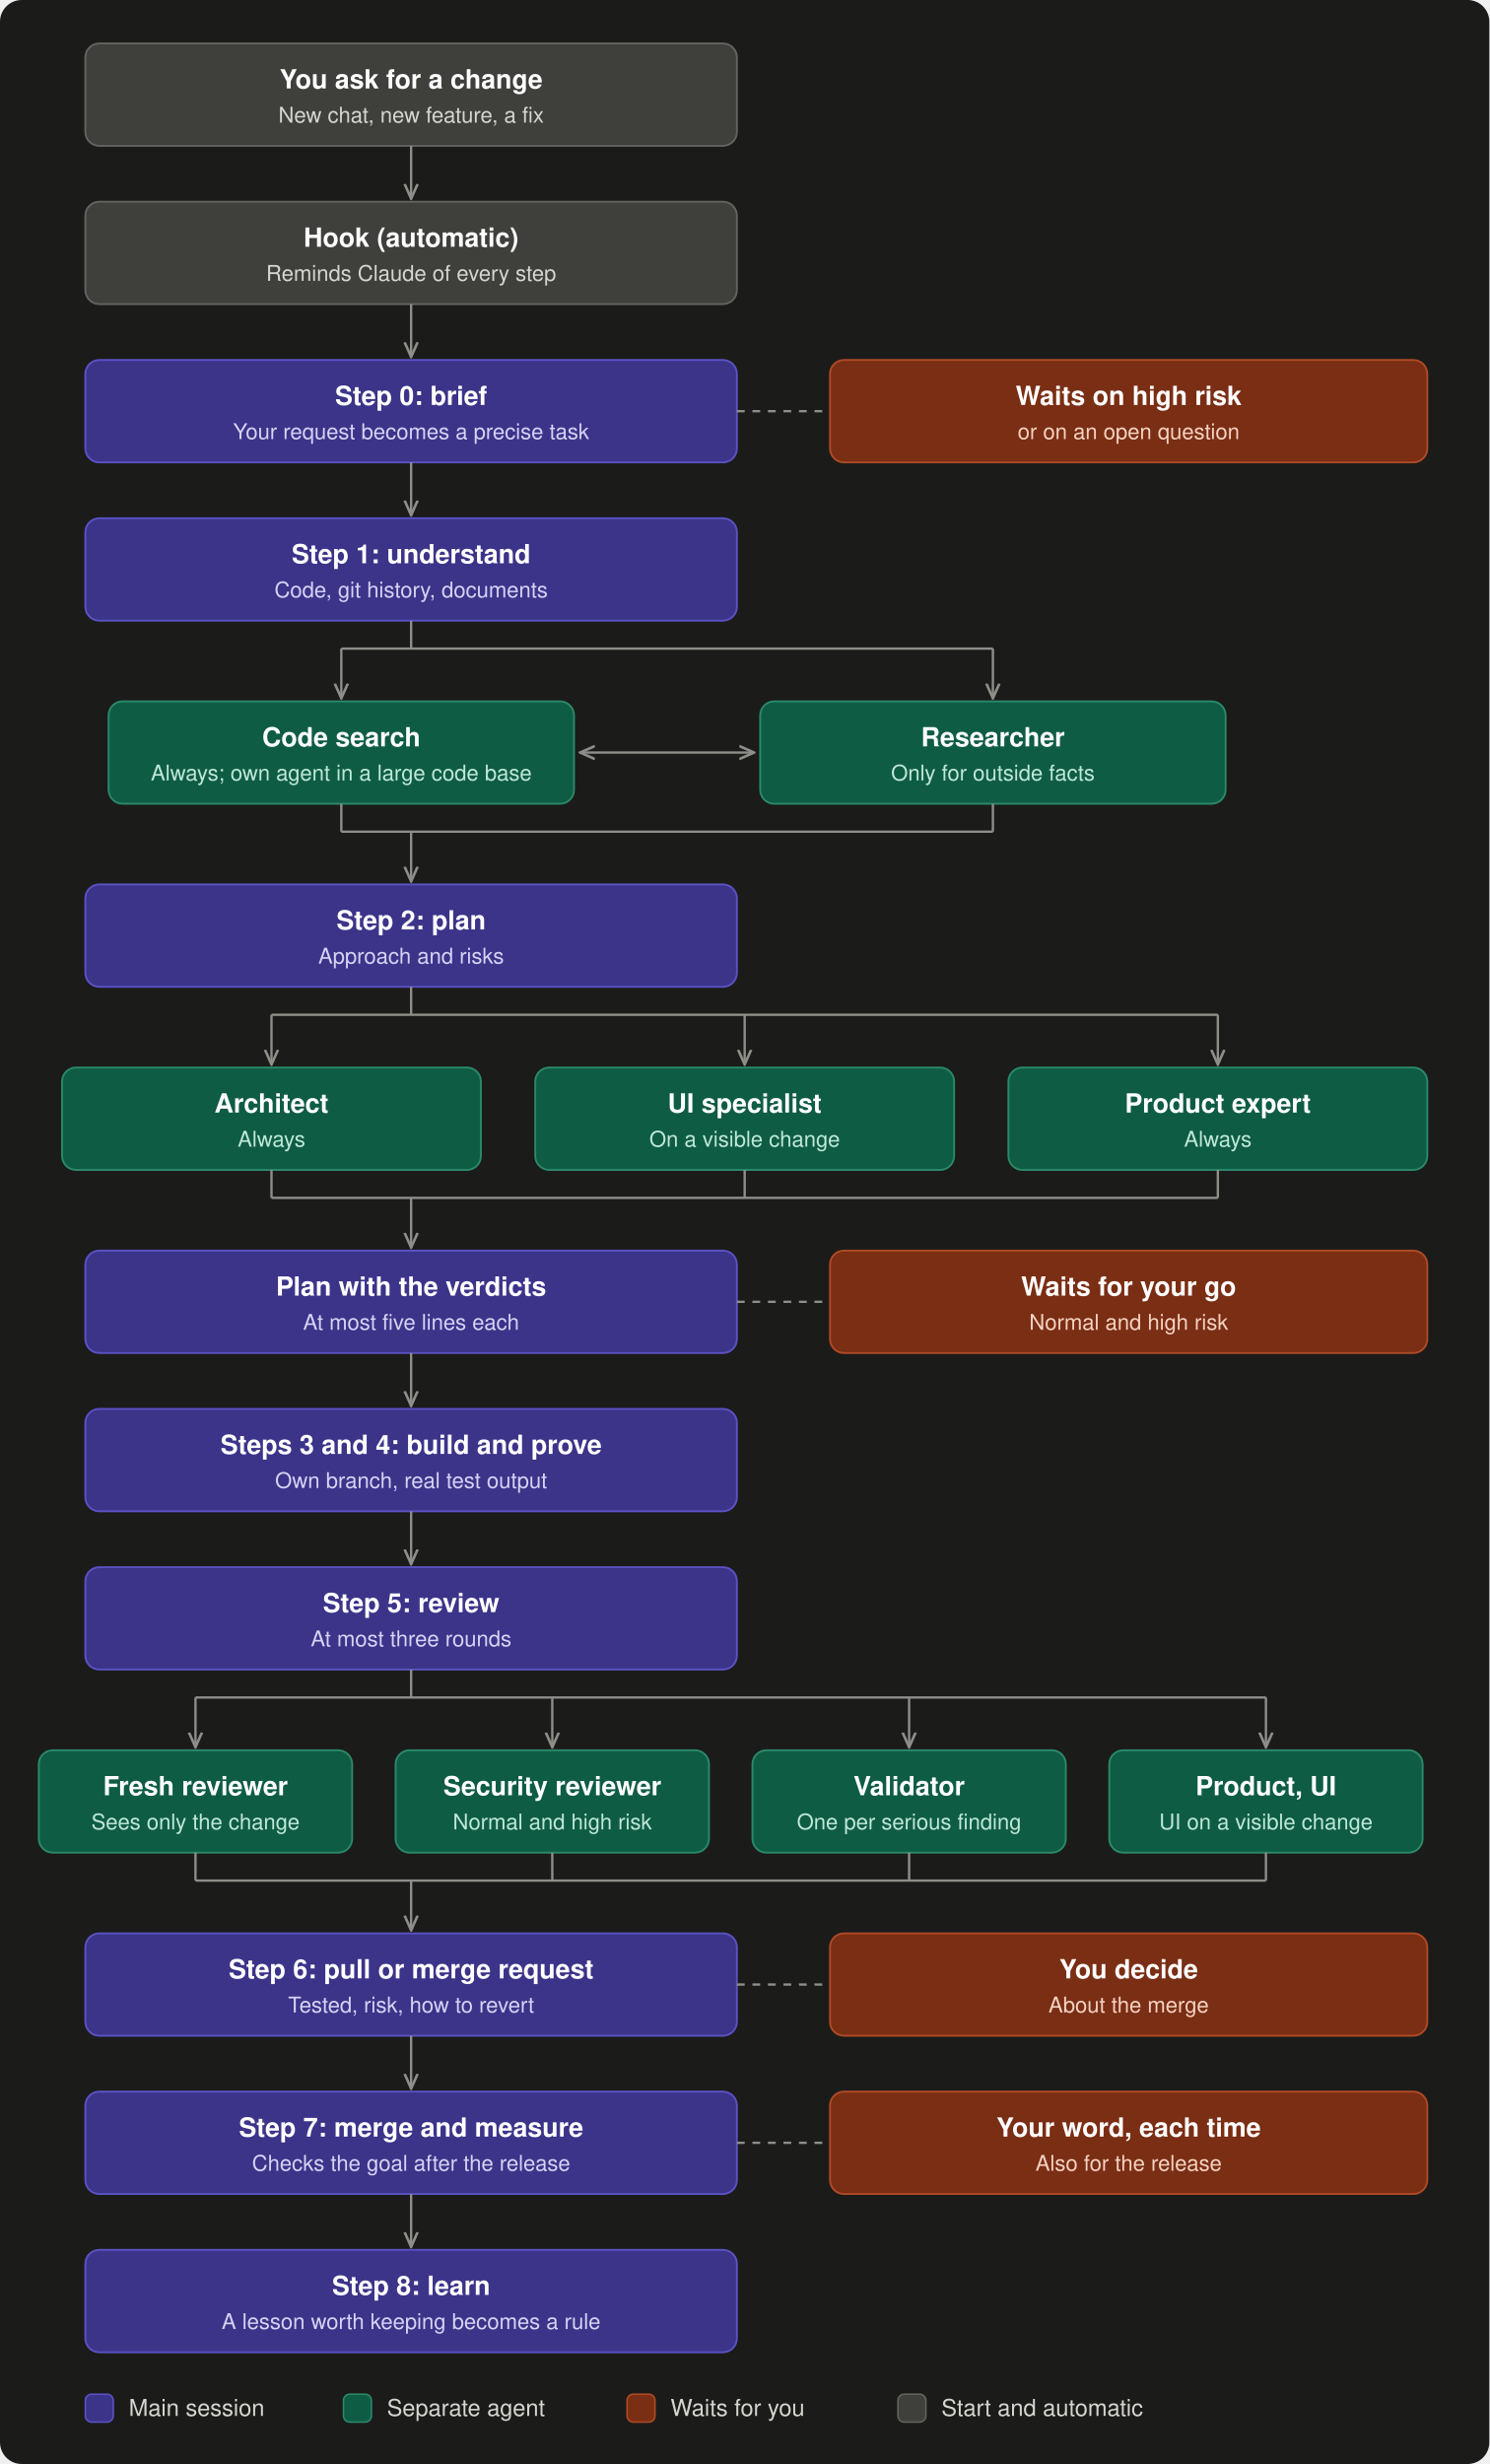
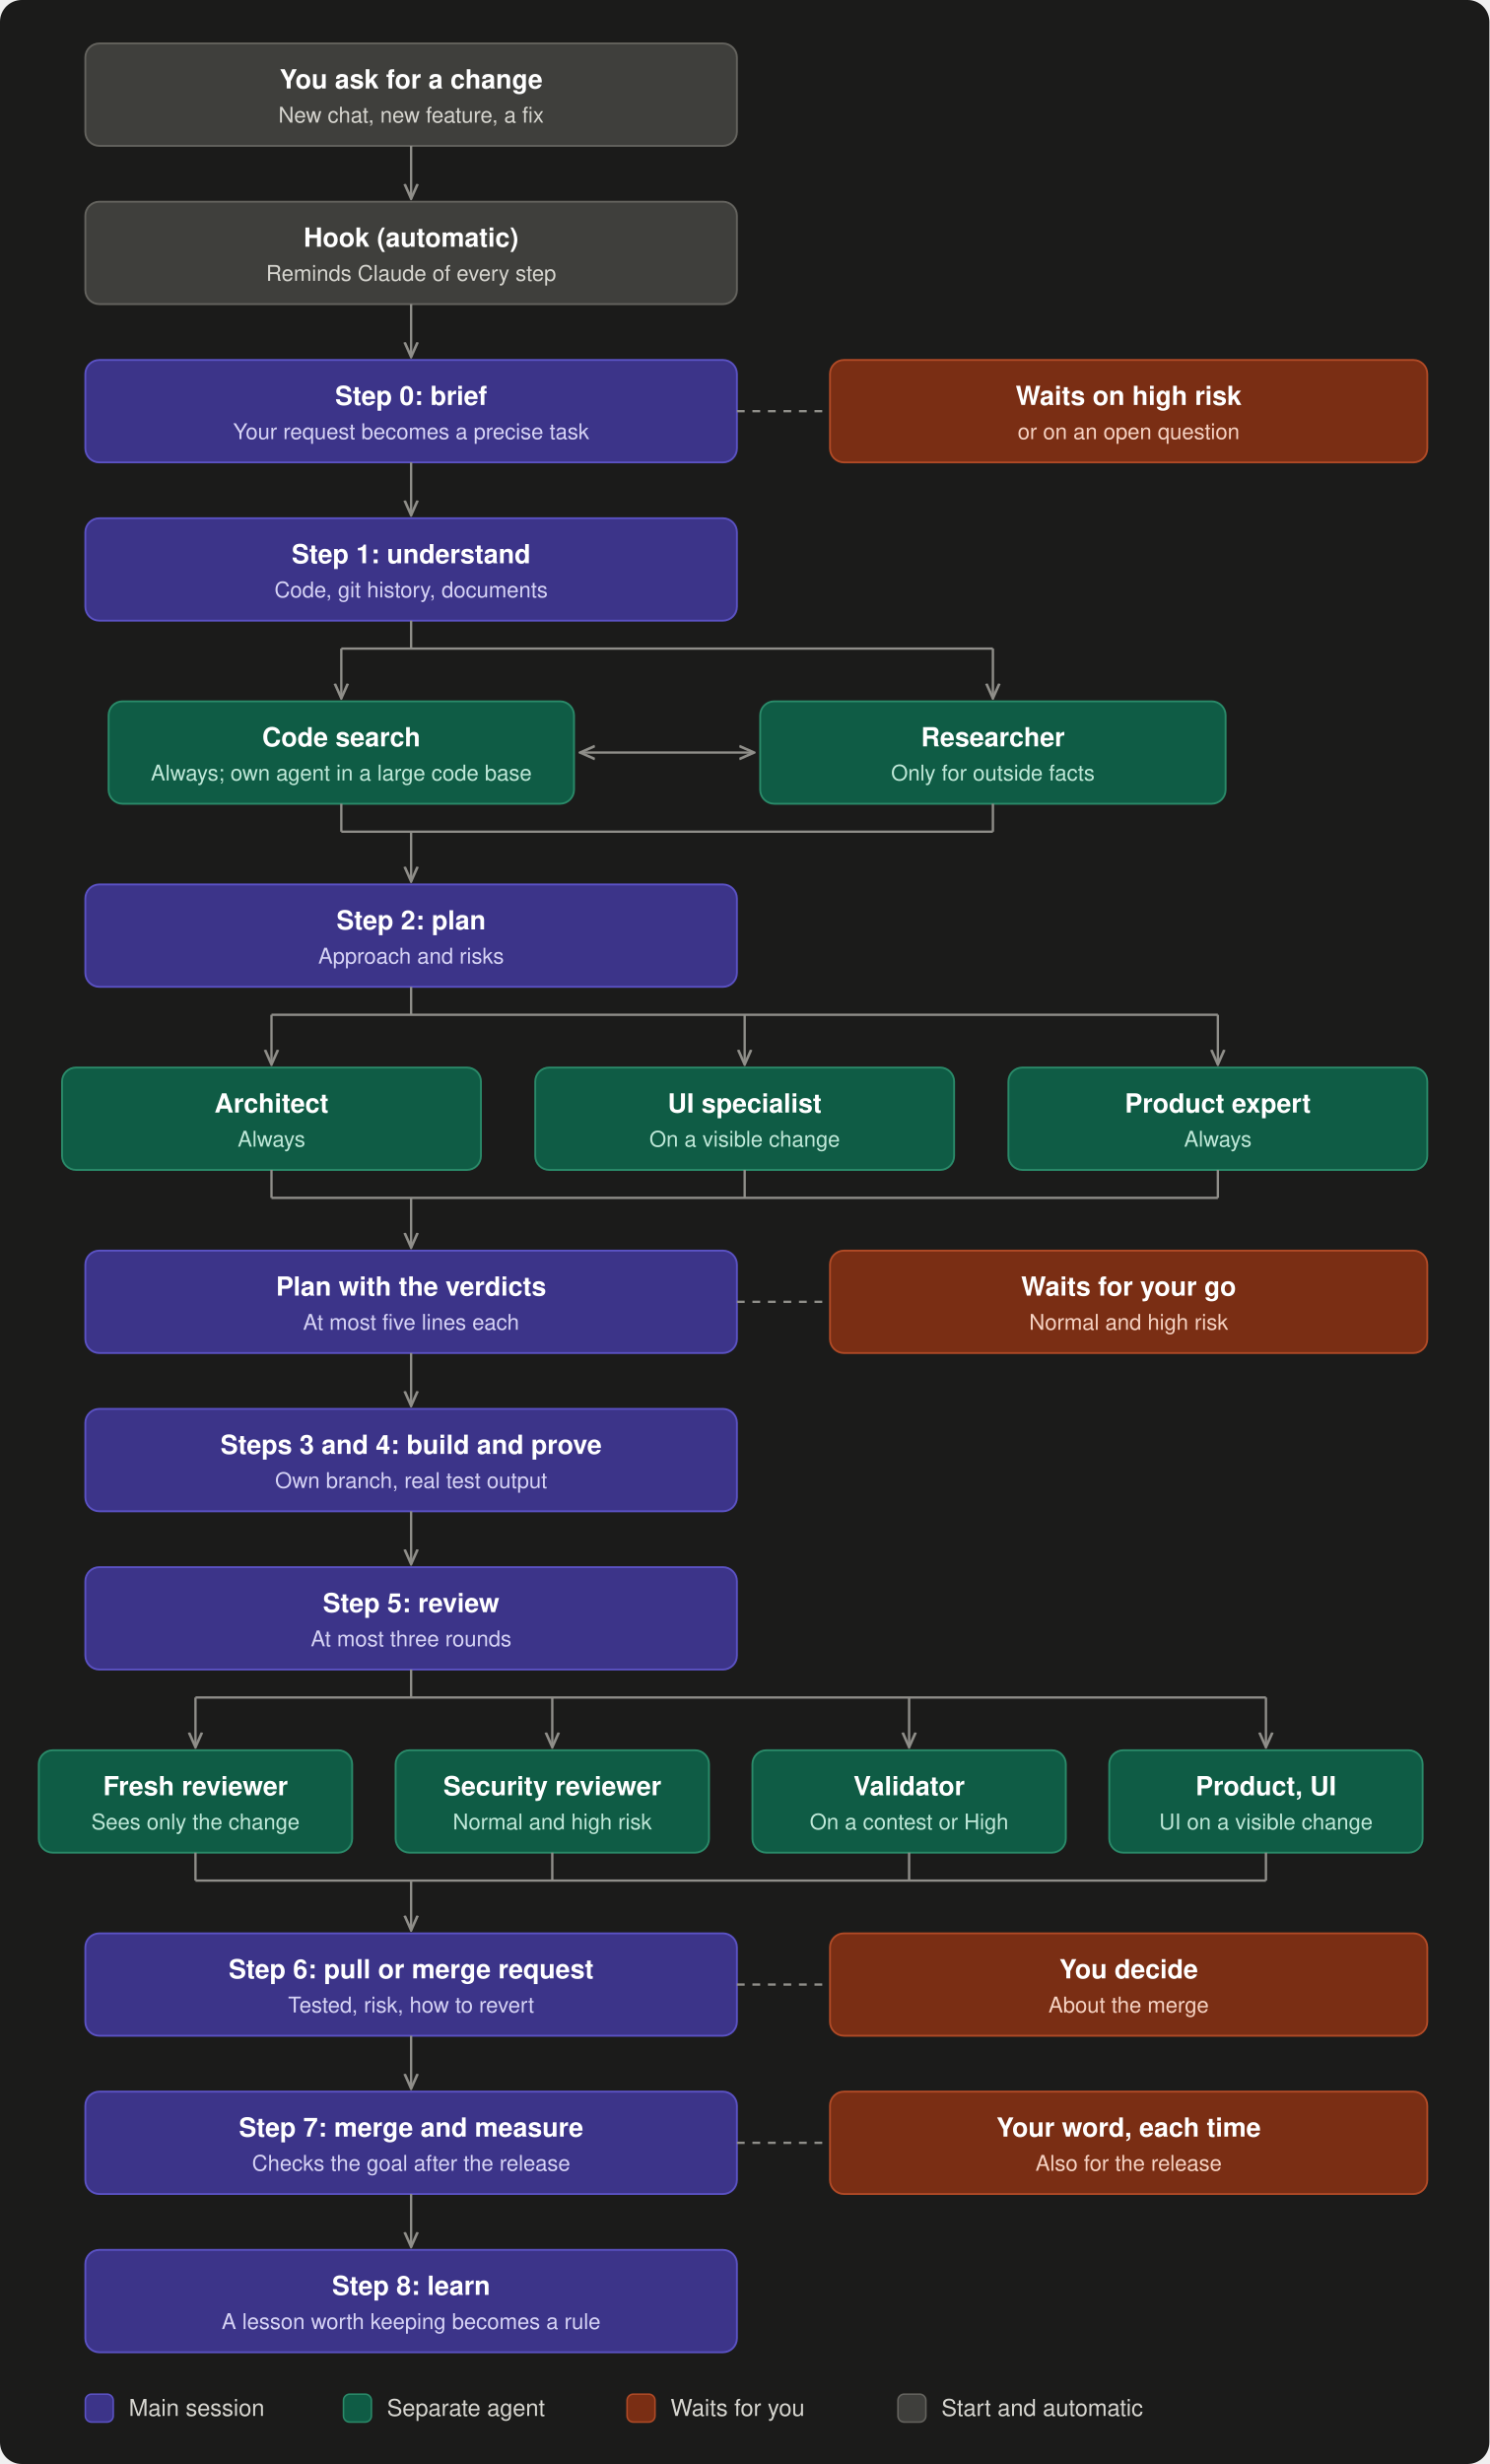
<svg xmlns="http://www.w3.org/2000/svg" width="960" height="1588" viewBox="0 0 960 1588" role="img" aria-label="The prompt-to-ship pipeline: brief, understand, plan with its reviewers, build and prove, review with four checks, pull or merge request, merge and measure, learn." font-family="Segoe UI, -apple-system, Helvetica, Arial, sans-serif">
  <defs>
    <marker id="a" viewBox="0 0 10 10" refX="9" refY="5" markerWidth="7" markerHeight="7" orient="auto-start-reverse">
      <path d="M0,1 L9,5 L0,9" fill="none" stroke="#8f8e89" stroke-width="1.6" />
    </marker>
  </defs>
  <rect width="960" height="1588" rx="14" fill="#1b1b1a" />
  <rect x="55" y="28" width="420" height="66" rx="9" fill="#3f3f3c" stroke="#64635e" stroke-width="1.2" />
  <text x="265.0" y="57.0" text-anchor="middle" font-size="17" font-weight="600" fill="#ffffff">You ask for a change</text>
  <text x="265.0" y="79.0" text-anchor="middle" font-size="14" fill="#d6d5cf">New chat, new feature, a fix</text>
  <line x1="265.0" y1="94" x2="265.0" y2="128" stroke="#8f8e89" stroke-width="1.5" marker-end="url(#a)" />
  <rect x="55" y="130" width="420" height="66" rx="9" fill="#3f3f3c" stroke="#64635e" stroke-width="1.2" />
  <text x="265.0" y="159.0" text-anchor="middle" font-size="17" font-weight="600" fill="#ffffff">Hook (automatic)</text>
  <text x="265.0" y="181.0" text-anchor="middle" font-size="14" fill="#d6d5cf">Reminds Claude of every step</text>
  <line x1="265.0" y1="196" x2="265.0" y2="230" stroke="#8f8e89" stroke-width="1.5" marker-end="url(#a)" />
  <rect x="55" y="232" width="420" height="66" rx="9" fill="#3c3489" stroke="#5b52c4" stroke-width="1.2" />
  <text x="265.0" y="261.0" text-anchor="middle" font-size="17" font-weight="600" fill="#ffffff">Step 0: brief</text>
  <text x="265.0" y="283.0" text-anchor="middle" font-size="14" fill="#d6d3f5">Your request becomes a precise task</text>
  <line x1="475" y1="265.0" x2="535" y2="265.0" stroke="#8f8e89" stroke-width="1.5" stroke-dasharray="5 5" />
  <rect x="535" y="232" width="385" height="66" rx="9" fill="#7a2e14" stroke="#b04a26" stroke-width="1.2" />
  <text x="727.5" y="261.0" text-anchor="middle" font-size="17" font-weight="600" fill="#ffffff">Waits on high risk</text>
  <text x="727.5" y="283.0" text-anchor="middle" font-size="14" fill="#f6d2c2">or on an open question</text>
  <line x1="265.0" y1="298" x2="265.0" y2="332" stroke="#8f8e89" stroke-width="1.5" marker-end="url(#a)" />
  <rect x="55" y="334" width="420" height="66" rx="9" fill="#3c3489" stroke="#5b52c4" stroke-width="1.2" />
  <text x="265.0" y="363.0" text-anchor="middle" font-size="17" font-weight="600" fill="#ffffff">Step 1: understand</text>
  <text x="265.0" y="385.0" text-anchor="middle" font-size="14" fill="#d6d3f5">Code, git history, documents</text>
  <line x1="265.0" y1="400" x2="265.0" y2="418" stroke="#8f8e89" stroke-width="1.5" />
  <line x1="220.0" y1="418" x2="640.0" y2="418" stroke="#8f8e89" stroke-width="1.5" />
  <line x1="220.0" y1="418" x2="220.0" y2="450" stroke="#8f8e89" stroke-width="1.5" marker-end="url(#a)" />
  <rect x="70" y="452" width="300" height="66" rx="9" fill="#0f5c45" stroke="#2a8a69" stroke-width="1.2" />
  <text x="220.0" y="481.0" text-anchor="middle" font-size="17" font-weight="600" fill="#ffffff">Code search</text>
  <text x="220.0" y="503.0" text-anchor="middle" font-size="14" fill="#bfe8d8">Always; own agent in a large code base</text>
  <line x1="640.0" y1="418" x2="640.0" y2="450" stroke="#8f8e89" stroke-width="1.5" marker-end="url(#a)" />
  <rect x="490" y="452" width="300" height="66" rx="9" fill="#0f5c45" stroke="#2a8a69" stroke-width="1.2" />
  <text x="640.0" y="481.0" text-anchor="middle" font-size="17" font-weight="600" fill="#ffffff">Researcher</text>
  <text x="640.0" y="503.0" text-anchor="middle" font-size="14" fill="#bfe8d8">Only for outside facts</text>
  <line x1="374" y1="485.0" x2="486" y2="485.0" stroke="#8f8e89" stroke-width="1.5" marker-start="url(#a)" marker-end="url(#a)" />
  <line x1="220.0" y1="518" x2="220.0" y2="536" stroke="#8f8e89" stroke-width="1.5" />
  <line x1="640.0" y1="518" x2="640.0" y2="536" stroke="#8f8e89" stroke-width="1.5" />
  <line x1="220.0" y1="536" x2="640.0" y2="536" stroke="#8f8e89" stroke-width="1.5" />
  <line x1="265.0" y1="536" x2="265.0" y2="568" stroke="#8f8e89" stroke-width="1.5" marker-end="url(#a)" />
  <rect x="55" y="570" width="420" height="66" rx="9" fill="#3c3489" stroke="#5b52c4" stroke-width="1.2" />
  <text x="265.0" y="599.0" text-anchor="middle" font-size="17" font-weight="600" fill="#ffffff">Step 2: plan</text>
  <text x="265.0" y="621.0" text-anchor="middle" font-size="14" fill="#d6d3f5">Approach and risks</text>
  <line x1="265.0" y1="636" x2="265.0" y2="654" stroke="#8f8e89" stroke-width="1.5" />
  <line x1="175.0" y1="654" x2="785.0" y2="654" stroke="#8f8e89" stroke-width="1.5" />
  <line x1="175.0" y1="654" x2="175.0" y2="686" stroke="#8f8e89" stroke-width="1.5" marker-end="url(#a)" />
  <rect x="40" y="688" width="270" height="66" rx="9" fill="#0f5c45" stroke="#2a8a69" stroke-width="1.2" />
  <text x="175.0" y="717.0" text-anchor="middle" font-size="17" font-weight="600" fill="#ffffff">Architect</text>
  <text x="175.0" y="739.0" text-anchor="middle" font-size="14" fill="#bfe8d8">Always</text>
  <line x1="480.0" y1="654" x2="480.0" y2="686" stroke="#8f8e89" stroke-width="1.5" marker-end="url(#a)" />
  <rect x="345" y="688" width="270" height="66" rx="9" fill="#0f5c45" stroke="#2a8a69" stroke-width="1.2" />
  <text x="480.0" y="717.0" text-anchor="middle" font-size="17" font-weight="600" fill="#ffffff">UI specialist</text>
  <text x="480.0" y="739.0" text-anchor="middle" font-size="14" fill="#bfe8d8">On a visible change</text>
  <line x1="785.0" y1="654" x2="785.0" y2="686" stroke="#8f8e89" stroke-width="1.5" marker-end="url(#a)" />
  <rect x="650" y="688" width="270" height="66" rx="9" fill="#0f5c45" stroke="#2a8a69" stroke-width="1.2" />
  <text x="785.0" y="717.0" text-anchor="middle" font-size="17" font-weight="600" fill="#ffffff">Product expert</text>
  <text x="785.0" y="739.0" text-anchor="middle" font-size="14" fill="#bfe8d8">Always</text>
  <line x1="175.0" y1="754" x2="175.0" y2="772" stroke="#8f8e89" stroke-width="1.5" />
  <line x1="480.0" y1="754" x2="480.0" y2="772" stroke="#8f8e89" stroke-width="1.5" />
  <line x1="785.0" y1="754" x2="785.0" y2="772" stroke="#8f8e89" stroke-width="1.5" />
  <line x1="175.0" y1="772" x2="785.0" y2="772" stroke="#8f8e89" stroke-width="1.5" />
  <line x1="265.0" y1="772" x2="265.0" y2="804" stroke="#8f8e89" stroke-width="1.5" marker-end="url(#a)" />
  <rect x="55" y="806" width="420" height="66" rx="9" fill="#3c3489" stroke="#5b52c4" stroke-width="1.2" />
  <text x="265.0" y="835.0" text-anchor="middle" font-size="17" font-weight="600" fill="#ffffff">Plan with the verdicts</text>
  <text x="265.0" y="857.0" text-anchor="middle" font-size="14" fill="#d6d3f5">At most five lines each</text>
  <line x1="475" y1="839.0" x2="535" y2="839.0" stroke="#8f8e89" stroke-width="1.5" stroke-dasharray="5 5" />
  <rect x="535" y="806" width="385" height="66" rx="9" fill="#7a2e14" stroke="#b04a26" stroke-width="1.2" />
  <text x="727.5" y="835.0" text-anchor="middle" font-size="17" font-weight="600" fill="#ffffff">Waits for your go</text>
  <text x="727.5" y="857.0" text-anchor="middle" font-size="14" fill="#f6d2c2">Normal and high risk</text>
  <line x1="265.0" y1="872" x2="265.0" y2="906" stroke="#8f8e89" stroke-width="1.5" marker-end="url(#a)" />
  <rect x="55" y="908" width="420" height="66" rx="9" fill="#3c3489" stroke="#5b52c4" stroke-width="1.2" />
  <text x="265.0" y="937.0" text-anchor="middle" font-size="17" font-weight="600" fill="#ffffff">Steps 3 and 4: build and prove</text>
  <text x="265.0" y="959.0" text-anchor="middle" font-size="14" fill="#d6d3f5">Own branch, real test output</text>
  <line x1="265.0" y1="974" x2="265.0" y2="1008" stroke="#8f8e89" stroke-width="1.5" marker-end="url(#a)" />
  <rect x="55" y="1010" width="420" height="66" rx="9" fill="#3c3489" stroke="#5b52c4" stroke-width="1.2" />
  <text x="265.0" y="1039.0" text-anchor="middle" font-size="17" font-weight="600" fill="#ffffff">Step 5: review</text>
  <text x="265.0" y="1061.0" text-anchor="middle" font-size="14" fill="#d6d3f5">At most three rounds</text>
  <line x1="265.0" y1="1076" x2="265.0" y2="1094" stroke="#8f8e89" stroke-width="1.5" />
  <line x1="126.0" y1="1094" x2="816.0" y2="1094" stroke="#8f8e89" stroke-width="1.5" />
  <line x1="126.0" y1="1094" x2="126.0" y2="1126" stroke="#8f8e89" stroke-width="1.5" marker-end="url(#a)" />
  <rect x="25" y="1128" width="202" height="66" rx="9" fill="#0f5c45" stroke="#2a8a69" stroke-width="1.2" />
  <text x="126.0" y="1157.0" text-anchor="middle" font-size="17" font-weight="600" fill="#ffffff">Fresh reviewer</text>
  <text x="126.0" y="1179.0" text-anchor="middle" font-size="14" fill="#bfe8d8">Sees only the change</text>
  <line x1="356.0" y1="1094" x2="356.0" y2="1126" stroke="#8f8e89" stroke-width="1.5" marker-end="url(#a)" />
  <rect x="255" y="1128" width="202" height="66" rx="9" fill="#0f5c45" stroke="#2a8a69" stroke-width="1.2" />
  <text x="356.0" y="1157.0" text-anchor="middle" font-size="17" font-weight="600" fill="#ffffff">Security reviewer</text>
  <text x="356.0" y="1179.0" text-anchor="middle" font-size="14" fill="#bfe8d8">Normal and high risk</text>
  <line x1="586.0" y1="1094" x2="586.0" y2="1126" stroke="#8f8e89" stroke-width="1.5" marker-end="url(#a)" />
  <rect x="485" y="1128" width="202" height="66" rx="9" fill="#0f5c45" stroke="#2a8a69" stroke-width="1.2" />
  <text x="586.0" y="1157.0" text-anchor="middle" font-size="17" font-weight="600" fill="#ffffff">Validator</text>
-   <text x="586.0" y="1179.0" text-anchor="middle" font-size="14" fill="#bfe8d8">One per serious finding</text>
+   <text x="586.0" y="1179.0" text-anchor="middle" font-size="14" fill="#bfe8d8">On a contest or High</text>
  <line x1="816.0" y1="1094" x2="816.0" y2="1126" stroke="#8f8e89" stroke-width="1.5" marker-end="url(#a)" />
  <rect x="715" y="1128" width="202" height="66" rx="9" fill="#0f5c45" stroke="#2a8a69" stroke-width="1.2" />
  <text x="816.0" y="1157.0" text-anchor="middle" font-size="17" font-weight="600" fill="#ffffff">Product, UI</text>
  <text x="816.0" y="1179.0" text-anchor="middle" font-size="14" fill="#bfe8d8">UI on a visible change</text>
  <line x1="126.0" y1="1194" x2="126.0" y2="1212" stroke="#8f8e89" stroke-width="1.5" />
  <line x1="356.0" y1="1194" x2="356.0" y2="1212" stroke="#8f8e89" stroke-width="1.5" />
  <line x1="586.0" y1="1194" x2="586.0" y2="1212" stroke="#8f8e89" stroke-width="1.5" />
  <line x1="816.0" y1="1194" x2="816.0" y2="1212" stroke="#8f8e89" stroke-width="1.5" />
  <line x1="126.0" y1="1212" x2="816.0" y2="1212" stroke="#8f8e89" stroke-width="1.5" />
  <line x1="265.0" y1="1212" x2="265.0" y2="1244" stroke="#8f8e89" stroke-width="1.5" marker-end="url(#a)" />
  <rect x="55" y="1246" width="420" height="66" rx="9" fill="#3c3489" stroke="#5b52c4" stroke-width="1.2" />
  <text x="265.0" y="1275.0" text-anchor="middle" font-size="17" font-weight="600" fill="#ffffff">Step 6: pull or merge request</text>
  <text x="265.0" y="1297.0" text-anchor="middle" font-size="14" fill="#d6d3f5">Tested, risk, how to revert</text>
  <line x1="475" y1="1279.0" x2="535" y2="1279.0" stroke="#8f8e89" stroke-width="1.5" stroke-dasharray="5 5" />
  <rect x="535" y="1246" width="385" height="66" rx="9" fill="#7a2e14" stroke="#b04a26" stroke-width="1.2" />
  <text x="727.5" y="1275.0" text-anchor="middle" font-size="17" font-weight="600" fill="#ffffff">You decide</text>
  <text x="727.5" y="1297.0" text-anchor="middle" font-size="14" fill="#f6d2c2">About the merge</text>
  <line x1="265.0" y1="1312" x2="265.0" y2="1346" stroke="#8f8e89" stroke-width="1.5" marker-end="url(#a)" />
  <rect x="55" y="1348" width="420" height="66" rx="9" fill="#3c3489" stroke="#5b52c4" stroke-width="1.2" />
  <text x="265.0" y="1377.0" text-anchor="middle" font-size="17" font-weight="600" fill="#ffffff">Step 7: merge and measure</text>
  <text x="265.0" y="1399.0" text-anchor="middle" font-size="14" fill="#d6d3f5">Checks the goal after the release</text>
  <line x1="475" y1="1381.0" x2="535" y2="1381.0" stroke="#8f8e89" stroke-width="1.5" stroke-dasharray="5 5" />
  <rect x="535" y="1348" width="385" height="66" rx="9" fill="#7a2e14" stroke="#b04a26" stroke-width="1.2" />
  <text x="727.5" y="1377.0" text-anchor="middle" font-size="17" font-weight="600" fill="#ffffff">Your word, each time</text>
  <text x="727.5" y="1399.0" text-anchor="middle" font-size="14" fill="#f6d2c2">Also for the release</text>
  <line x1="265.0" y1="1414" x2="265.0" y2="1448" stroke="#8f8e89" stroke-width="1.5" marker-end="url(#a)" />
  <rect x="55" y="1450" width="420" height="66" rx="9" fill="#3c3489" stroke="#5b52c4" stroke-width="1.2" />
  <text x="265.0" y="1479.0" text-anchor="middle" font-size="17" font-weight="600" fill="#ffffff">Step 8: learn</text>
  <text x="265.0" y="1501.0" text-anchor="middle" font-size="14" fill="#d6d3f5">A lesson worth keeping becomes a rule</text>
  <rect x="55" y="1543" width="18" height="18" rx="4" fill="#3c3489" stroke="#5b52c4" />
  <text x="83" y="1557" font-size="15" fill="#d6d5cf">Main session</text>
  <rect x="221.4" y="1543" width="18" height="18" rx="4" fill="#0f5c45" stroke="#2a8a69" />
  <text x="249.4" y="1557" font-size="15" fill="#d6d5cf">Separate agent</text>
  <rect x="404.2" y="1543" width="18" height="18" rx="4" fill="#7a2e14" stroke="#b04a26" />
  <text x="432.2" y="1557" font-size="15" fill="#d6d5cf">Waits for you</text>
  <rect x="578.8" y="1543" width="18" height="18" rx="4" fill="#3f3f3c" stroke="#64635e" />
  <text x="606.8" y="1557" font-size="15" fill="#d6d5cf">Start and automatic</text>
</svg>
